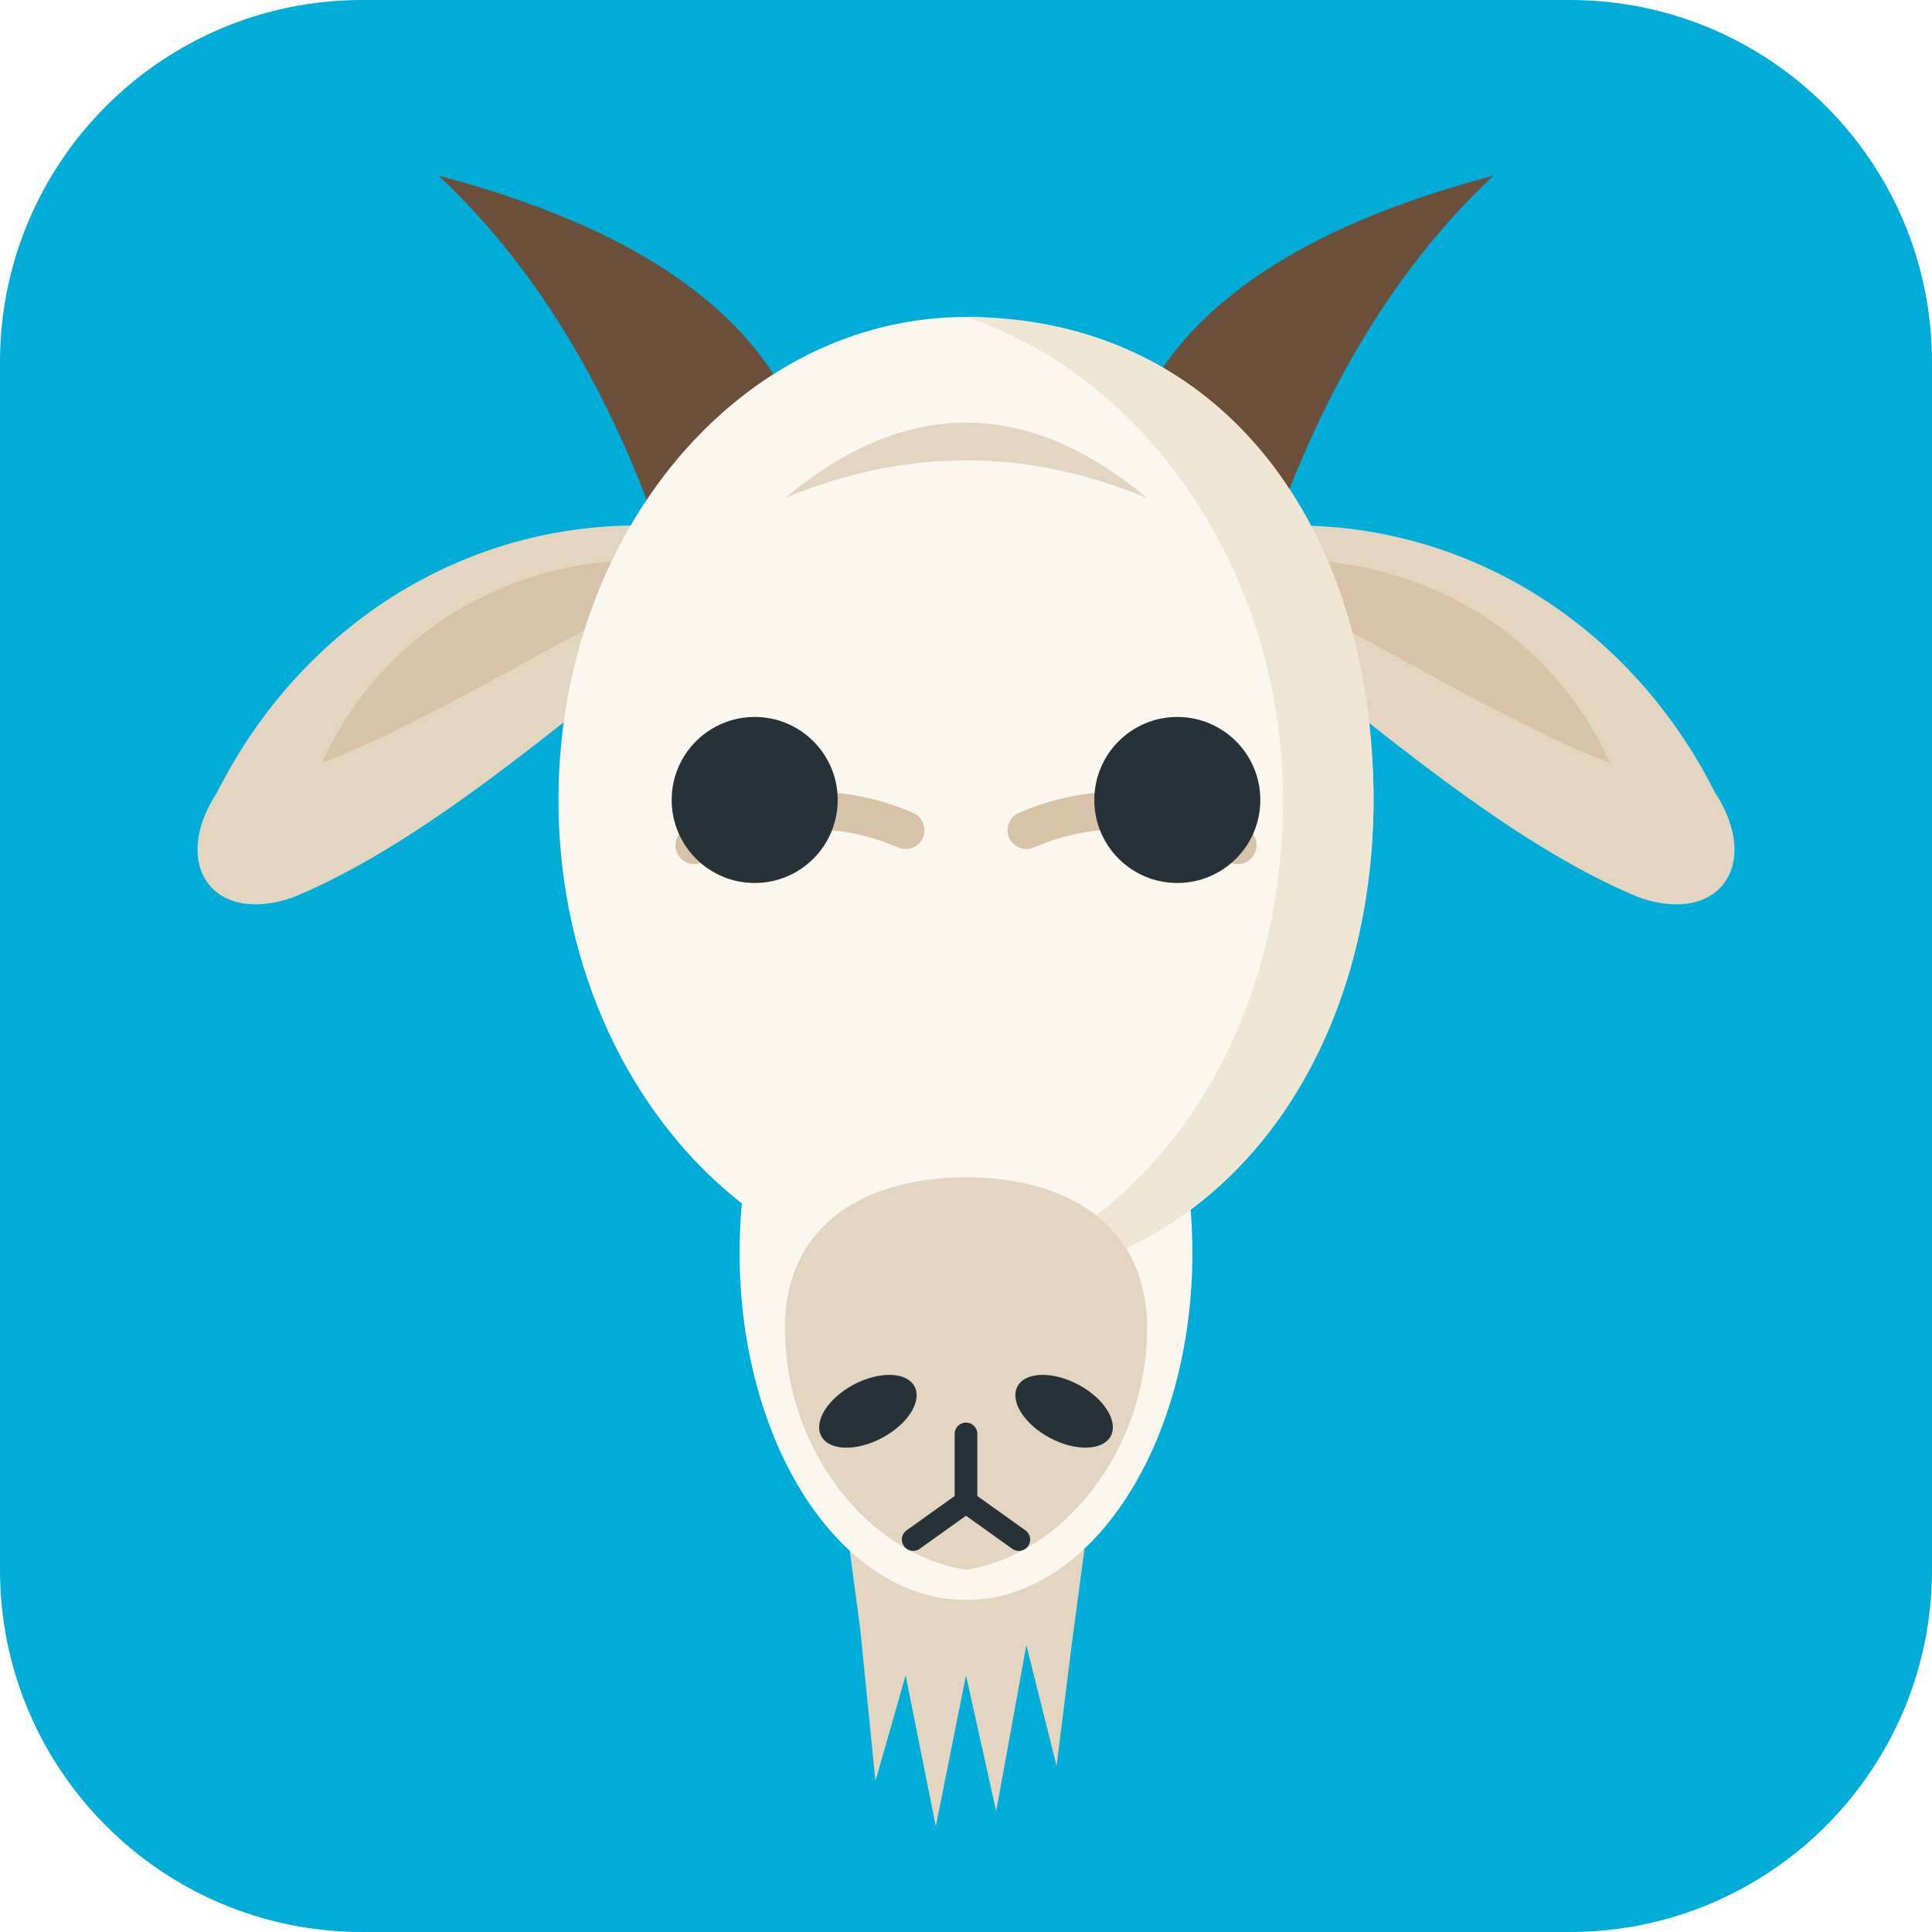
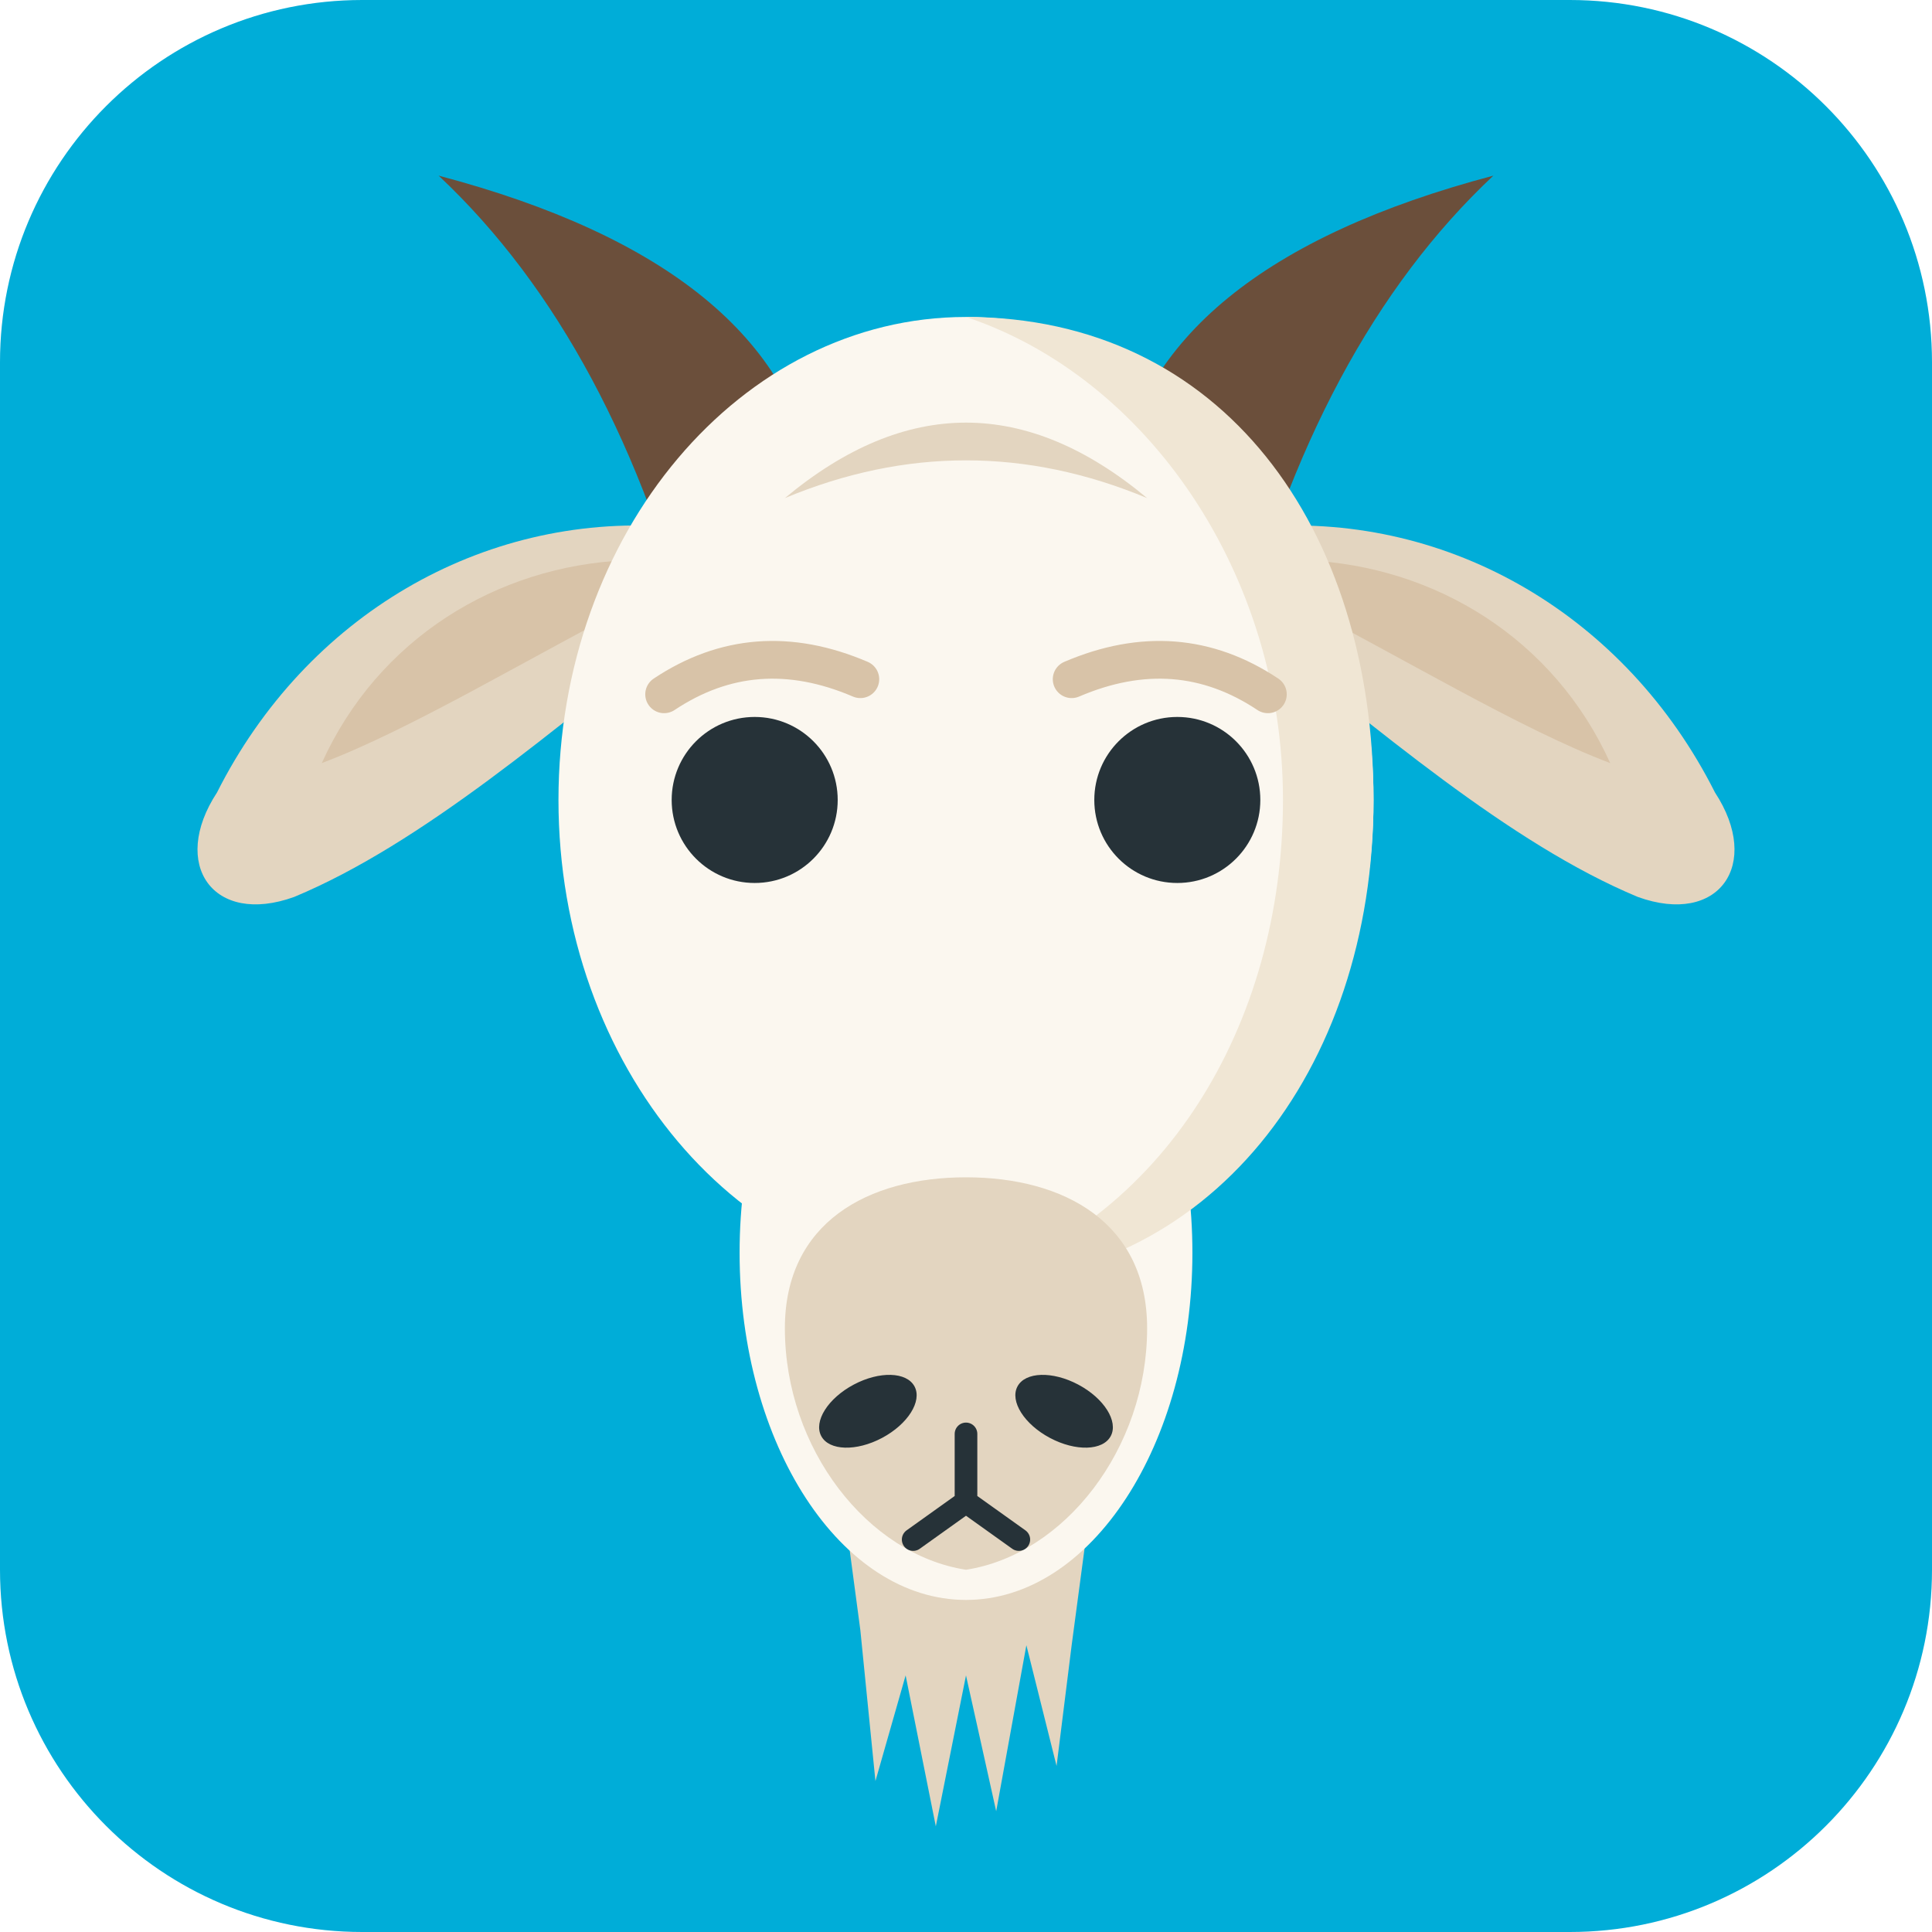
<svg xmlns="http://www.w3.org/2000/svg" viewBox="0 0 256 256">
  <rect width="256" height="256" rx="48" fill="#00ADD8" />
  <path d="M84 10 Q120 40 112 68 L88 82 Q96 40 84 10 Z" fill="#6B4F3B" transform="rotate(-25 101 75)" />
  <path d="M172 10 Q136 40 144 68 L168 82 Q160 40 172 10 Z" fill="#6B4F3B" transform="rotate(25 155 75)" />
  <path d="M112 201 Q128 206 144 203 L142 218 L140 234 L136 218 L132 240 L128 222 L124 242 L120 222 L116 236 L114 216 Z" fill="#E3D5C0" />
  <g transform="rotate(18 88 78)">
    <path d="M86 70 C62 76 44 96 40 122 C37 133 45 139 54 132 C68 120 80 100 92 82 Z" fill="#E3D5C0" />
    <path d="M82 76 C66 82 54 96 52 114 C62 106 74 92 86 80 Z" fill="#D8C3A8" />
  </g>
  <g transform="rotate(-18 168 78)">
    <path d="M170 70 C194 76 212 96 216 122 C219 133 211 139 202 132 C188 120 176 100 164 82 Z" fill="#E3D5C0" />
    <path d="M174 76 C190 82 202 96 204 114 C194 106 182 92 170 80 Z" fill="#D8C3A8" />
  </g>
  <ellipse cx="128" cy="106" rx="54" ry="64" fill="#FBF7EF" />
  <ellipse cx="128" cy="166" rx="30" ry="46" fill="#FBF7EF" />
  <path d="M128 42 C162 42 182 70 182 106 C182 142 160 170 128 170 C154 162 170 136 170 106 C170 76 152 50 128 42 Z" fill="#F0E6D4" />
  <path d="M104 66 Q128 46 152 66 Q128 56 104 66 Z" fill="#E3D5C0" />
-   <path d="M92 112 Q106 104 120 110" stroke="#D8C3A8" stroke-width="5" fill="none" stroke-linecap="round" />
-   <path d="M136 110 Q150 104 164 112" stroke="#D8C3A8" stroke-width="5" fill="none" stroke-linecap="round" />
+   <path d="M88 92 Q100 84 114 90" stroke="#D8C3A8" stroke-width="5" fill="none" stroke-linecap="round" />
+   <path d="M142 90 Q156 84 168 92" stroke="#D8C3A8" stroke-width="5" fill="none" stroke-linecap="round" />
  <circle cx="100" cy="106" r="11" fill="#263238" />
  <circle cx="156" cy="106" r="11" fill="#263238" />
  <path d="M104 176 C104 162 115 156 128 156 C141 156 152 162 152 176 C152 192 141 206 128 208 C115 206 104 192 104 176 Z" fill="#E3D5C0" />
  <ellipse cx="115" cy="187" rx="7" ry="4" transform="rotate(-28 115 187)" fill="#263238" />
  <ellipse cx="141" cy="187" rx="7" ry="4" transform="rotate(28 141 187)" fill="#263238" />
  <path d="M128 190 L128 199 L121 204 M128 199 L135 204" stroke="#263238" stroke-width="3" fill="none" stroke-linecap="round" />
</svg>
